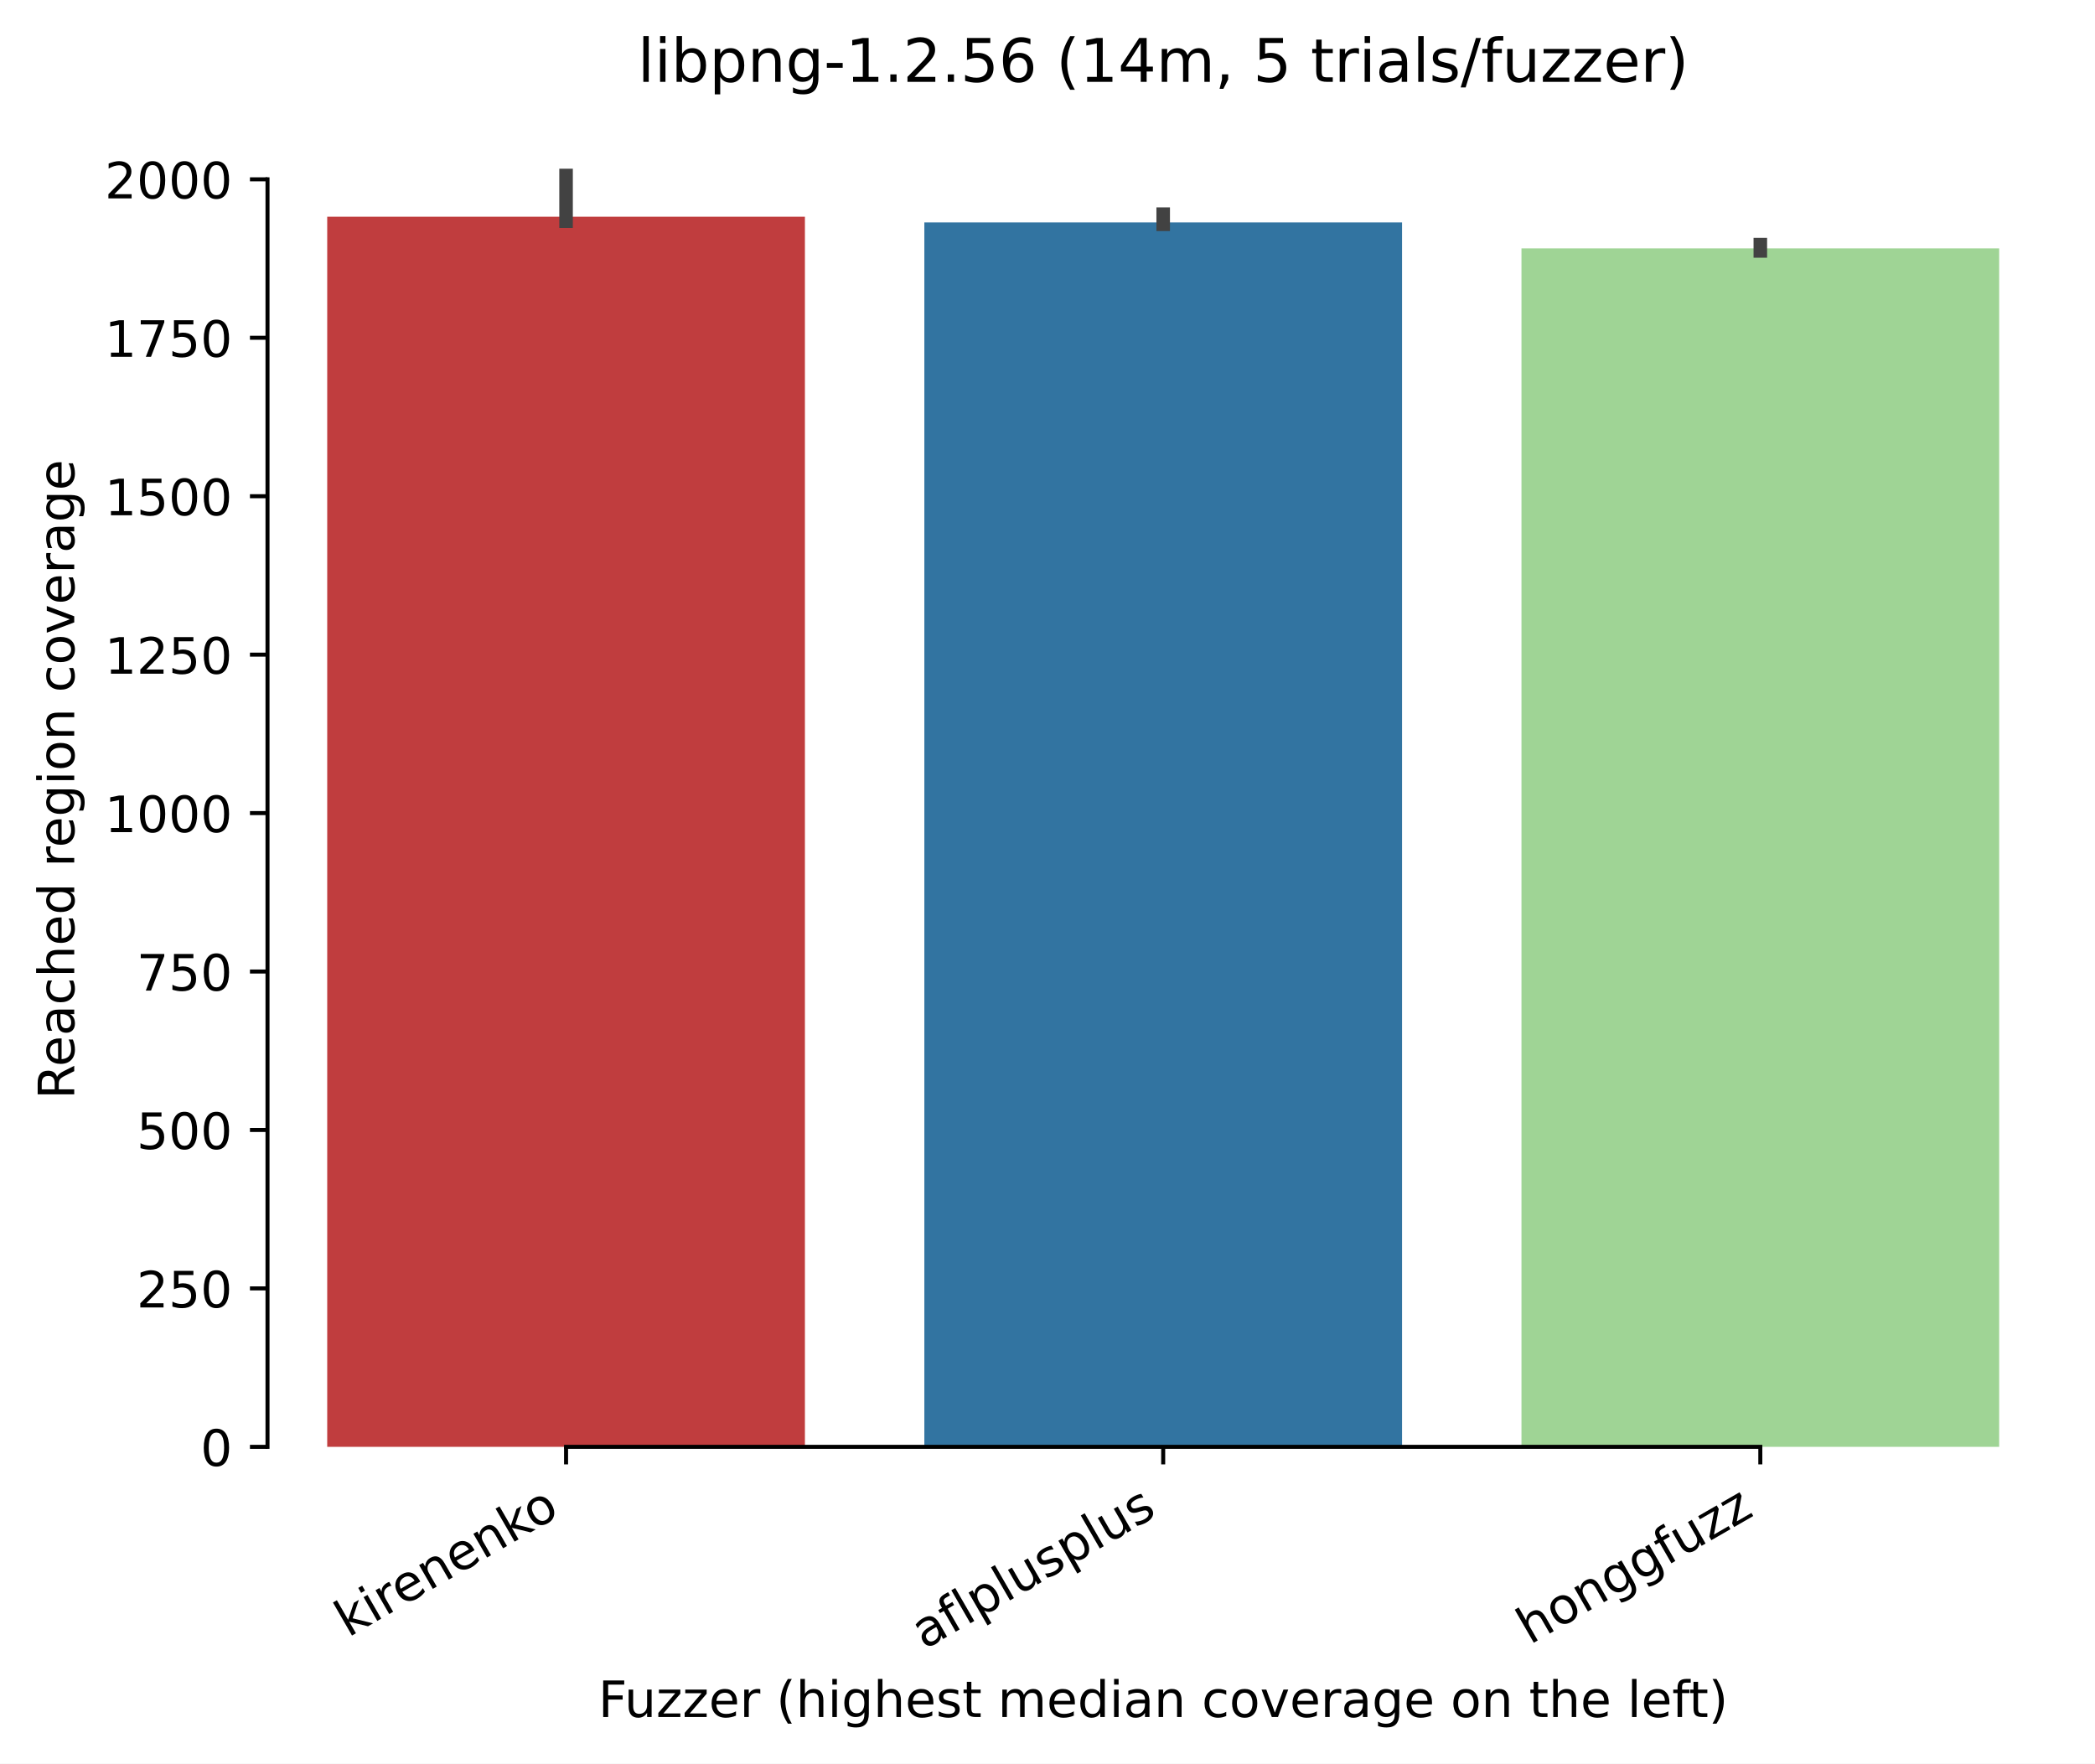
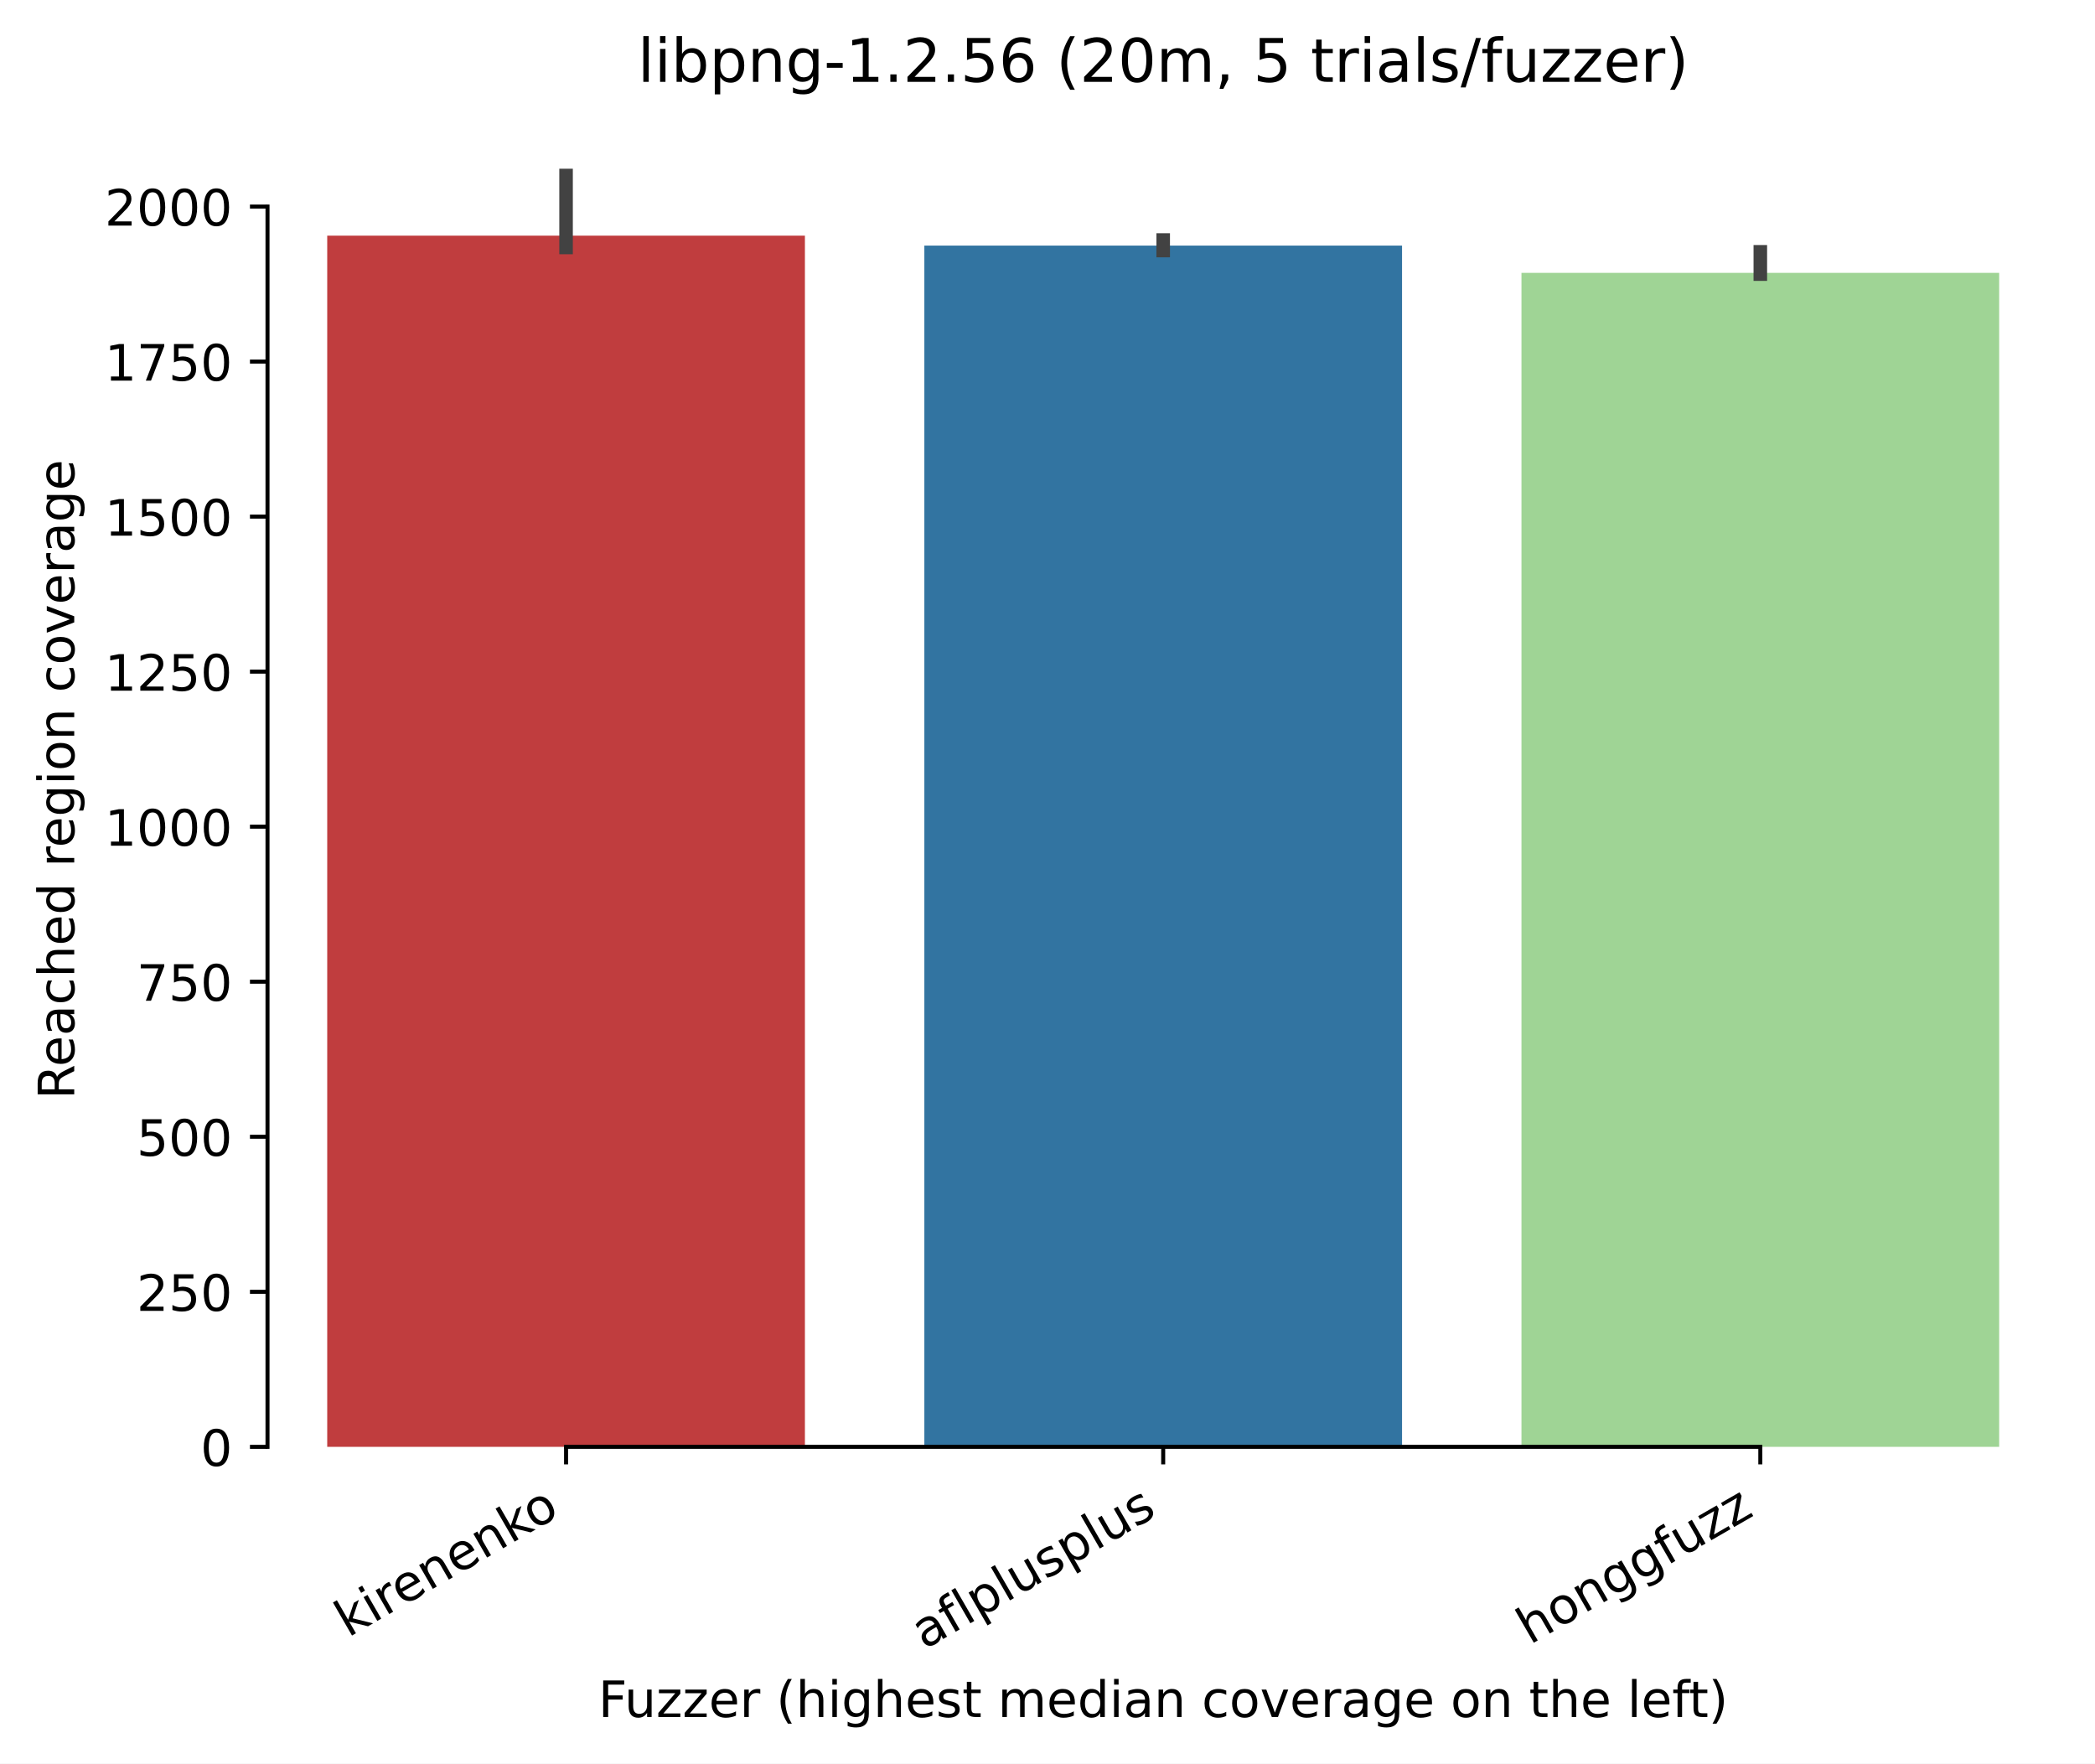
<svg xmlns="http://www.w3.org/2000/svg" xmlns:xlink="http://www.w3.org/1999/xlink" height="351.576pt" version="1.1" viewBox="0 0 417.648 351.576" width="417.648pt">
  <defs>
    <style type="text/css">*{stroke-linecap:butt;stroke-linejoin:round;}</style>
  </defs>
  <g id="figure_1">
    <g id="patch_1">
      <path d="M 0 351.576  L 417.648 351.576  L 417.648 0  L 0 0  z " style="fill:#ffffff;" />
    </g>
    <g id="axes_1">
      <g id="patch_2">
        <path d="M 53.328 288.43  L 410.448 288.43  L 410.448 22.318  L 53.328 22.318  z " style="fill:#ffffff;" />
      </g>
      <g id="patch_3">
-         <path clip-path="url(#pdfe04c26cc)" d="M 65.232 288.43  L 160.464 288.43  L 160.464 43.202  L 65.232 43.202  z " style="fill:#c03d3e;" />
+         <path clip-path="url(#p2ea0c29f4d)" d="M 65.232 288.43  L 160.464 288.43  L 160.464 46.982  L 65.232 46.982  z " style="fill:#c03d3e;" />
      </g>
      <g id="patch_4">
-         <path clip-path="url(#pdfe04c26cc)" d="M 184.272 288.43  L 279.504 288.43  L 279.504 44.339  L 184.272 44.339  z " style="fill:#3274a1;" />
+         <path clip-path="url(#p2ea0c29f4d)" d="M 184.272 288.43  L 279.504 288.43  L 279.504 48.96  L 184.272 48.96  z " style="fill:#3274a1;" />
      </g>
      <g id="patch_5">
-         <path clip-path="url(#pdfe04c26cc)" d="M 303.312 288.43  L 398.544 288.43  L 398.544 49.519  L 303.312 49.519  z " style="fill:#9fd495;" />
+         <path clip-path="url(#p2ea0c29f4d)" d="M 303.312 288.43  L 398.544 288.43  L 398.544 54.4  L 303.312 54.4  z " style="fill:#9fd495;" />
      </g>
      <g id="matplotlib.axis_1">
        <g id="xtick_1">
          <g id="line2d_1">
            <defs>
-               <path d="M 0 0  L 0 3.5  " id="mb36aa0e501" style="stroke:#000000;stroke-width:0.8;" />
+               <path d="M 0 0  L 0 3.5  " id="mdd1dbab15d" style="stroke:#000000;stroke-width:0.8;" />
            </defs>
            <g>
-               <use style="stroke:#000000;stroke-width:0.8;" x="112.848" xlink:href="#mb36aa0e501" y="288.43" />
+               <use style="stroke:#000000;stroke-width:0.8;" x="112.848" xlink:href="#mdd1dbab15d" y="288.43" />
            </g>
          </g>
          <g id="text_1">
            <g transform="translate(69.38792 326.502)rotate(-30)scale(0.1 -0.1)">
              <defs>
                <path d="M 9.078 75.984  L 18.109 75.984  L 18.109 31.109  L 44.922 54.688  L 56.391 54.688  L 27.391 29.109  L 57.625 0  L 45.906 0  L 18.109 26.703  L 18.109 0  L 9.078 0  z " id="DejaVuSans-107" />
                <path d="M 9.422 54.688  L 18.406 54.688  L 18.406 0  L 9.422 0  z M 9.422 75.984  L 18.406 75.984  L 18.406 64.594  L 9.422 64.594  z " id="DejaVuSans-105" />
                <path d="M 41.109 46.297  Q 39.594 47.172 37.812 47.578  Q 36.031 48 33.891 48  Q 26.266 48 22.188 43.047  Q 18.109 38.094 18.109 28.812  L 18.109 0  L 9.078 0  L 9.078 54.688  L 18.109 54.688  L 18.109 46.188  Q 20.953 51.172 25.484 53.578  Q 30.031 56 36.531 56  Q 37.453 56 38.578 55.875  Q 39.703 55.766 41.062 55.516  z " id="DejaVuSans-114" />
                <path d="M 56.203 29.594  L 56.203 25.203  L 14.891 25.203  Q 15.484 15.922 20.484 11.062  Q 25.484 6.203 34.422 6.203  Q 39.594 6.203 44.453 7.469  Q 49.312 8.734 54.109 11.281  L 54.109 2.781  Q 49.266 0.734 44.188 -0.344  Q 39.109 -1.422 33.891 -1.422  Q 20.797 -1.422 13.156 6.188  Q 5.516 13.812 5.516 26.812  Q 5.516 40.234 12.766 48.109  Q 20.016 56 32.328 56  Q 43.359 56 49.781 48.891  Q 56.203 41.797 56.203 29.594  z M 47.219 32.234  Q 47.125 39.594 43.094 43.984  Q 39.062 48.391 32.422 48.391  Q 24.906 48.391 20.391 44.141  Q 15.875 39.891 15.188 32.172  z " id="DejaVuSans-101" />
                <path d="M 54.891 33.016  L 54.891 0  L 45.906 0  L 45.906 32.719  Q 45.906 40.484 42.875 44.328  Q 39.844 48.188 33.797 48.188  Q 26.516 48.188 22.312 43.547  Q 18.109 38.922 18.109 30.906  L 18.109 0  L 9.078 0  L 9.078 54.688  L 18.109 54.688  L 18.109 46.188  Q 21.344 51.125 25.703 53.562  Q 30.078 56 35.797 56  Q 45.219 56 50.047 50.172  Q 54.891 44.344 54.891 33.016  z " id="DejaVuSans-110" />
                <path d="M 30.609 48.391  Q 23.391 48.391 19.188 42.75  Q 14.984 37.109 14.984 27.297  Q 14.984 17.484 19.156 11.844  Q 23.344 6.203 30.609 6.203  Q 37.797 6.203 41.984 11.859  Q 46.188 17.531 46.188 27.297  Q 46.188 37.016 41.984 42.703  Q 37.797 48.391 30.609 48.391  z M 30.609 56  Q 42.328 56 49.016 48.375  Q 55.719 40.766 55.719 27.297  Q 55.719 13.875 49.016 6.219  Q 42.328 -1.422 30.609 -1.422  Q 18.844 -1.422 12.172 6.219  Q 5.516 13.875 5.516 27.297  Q 5.516 40.766 12.172 48.375  Q 18.844 56 30.609 56  z " id="DejaVuSans-111" />
              </defs>
              <use xlink:href="#DejaVuSans-107" />
              <use x="57.91" xlink:href="#DejaVuSans-105" />
              <use x="85.693" xlink:href="#DejaVuSans-114" />
              <use x="124.557" xlink:href="#DejaVuSans-101" />
              <use x="186.08" xlink:href="#DejaVuSans-110" />
              <use x="249.459" xlink:href="#DejaVuSans-101" />
              <use x="310.982" xlink:href="#DejaVuSans-110" />
              <use x="374.361" xlink:href="#DejaVuSans-107" />
              <use x="428.646" xlink:href="#DejaVuSans-111" />
            </g>
          </g>
        </g>
        <g id="xtick_2">
          <g id="line2d_2">
            <g>
-               <use style="stroke:#000000;stroke-width:0.8;" x="231.888" xlink:href="#mb36aa0e501" y="288.43" />
+               <use style="stroke:#000000;stroke-width:0.8;" x="231.888" xlink:href="#mdd1dbab15d" y="288.43" />
            </g>
          </g>
          <g id="text_2">
            <g transform="translate(184.2791 328.8973)rotate(-30)scale(0.1 -0.1)">
              <defs>
                <path d="M 34.281 27.484  Q 23.391 27.484 19.188 25  Q 14.984 22.516 14.984 16.5  Q 14.984 11.719 18.141 8.906  Q 21.297 6.109 26.703 6.109  Q 34.188 6.109 38.703 11.406  Q 43.219 16.703 43.219 25.484  L 43.219 27.484  z M 52.203 31.203  L 52.203 0  L 43.219 0  L 43.219 8.297  Q 40.141 3.328 35.547 0.953  Q 30.953 -1.422 24.312 -1.422  Q 15.922 -1.422 10.953 3.297  Q 6 8.016 6 15.922  Q 6 25.141 12.172 29.828  Q 18.359 34.516 30.609 34.516  L 43.219 34.516  L 43.219 35.406  Q 43.219 41.609 39.141 45  Q 35.062 48.391 27.688 48.391  Q 23 48.391 18.547 47.266  Q 14.109 46.141 10.016 43.891  L 10.016 52.203  Q 14.938 54.109 19.578 55.047  Q 24.219 56 28.609 56  Q 40.484 56 46.344 49.844  Q 52.203 43.703 52.203 31.203  z " id="DejaVuSans-97" />
                <path d="M 37.109 75.984  L 37.109 68.5  L 28.516 68.5  Q 23.688 68.5 21.797 66.547  Q 19.922 64.594 19.922 59.516  L 19.922 54.688  L 34.719 54.688  L 34.719 47.703  L 19.922 47.703  L 19.922 0  L 10.891 0  L 10.891 47.703  L 2.297 47.703  L 2.297 54.688  L 10.891 54.688  L 10.891 58.5  Q 10.891 67.625 15.141 71.797  Q 19.391 75.984 28.609 75.984  z " id="DejaVuSans-102" />
                <path d="M 9.422 75.984  L 18.406 75.984  L 18.406 0  L 9.422 0  z " id="DejaVuSans-108" />
                <path d="M 18.109 8.203  L 18.109 -20.797  L 9.078 -20.797  L 9.078 54.688  L 18.109 54.688  L 18.109 46.391  Q 20.953 51.266 25.266 53.625  Q 29.594 56 35.594 56  Q 45.562 56 51.781 48.094  Q 58.016 40.188 58.016 27.297  Q 58.016 14.406 51.781 6.484  Q 45.562 -1.422 35.594 -1.422  Q 29.594 -1.422 25.266 0.953  Q 20.953 3.328 18.109 8.203  z M 48.688 27.297  Q 48.688 37.203 44.609 42.844  Q 40.531 48.484 33.406 48.484  Q 26.266 48.484 22.188 42.844  Q 18.109 37.203 18.109 27.297  Q 18.109 17.391 22.188 11.75  Q 26.266 6.109 33.406 6.109  Q 40.531 6.109 44.609 11.75  Q 48.688 17.391 48.688 27.297  z " id="DejaVuSans-112" />
                <path d="M 8.5 21.578  L 8.5 54.688  L 17.484 54.688  L 17.484 21.922  Q 17.484 14.156 20.5 10.266  Q 23.531 6.391 29.594 6.391  Q 36.859 6.391 41.078 11.031  Q 45.312 15.672 45.312 23.688  L 45.312 54.688  L 54.297 54.688  L 54.297 0  L 45.312 0  L 45.312 8.406  Q 42.047 3.422 37.719 1  Q 33.406 -1.422 27.688 -1.422  Q 18.266 -1.422 13.375 4.438  Q 8.5 10.297 8.5 21.578  z M 31.109 56  z " id="DejaVuSans-117" />
                <path d="M 44.281 53.078  L 44.281 44.578  Q 40.484 46.531 36.375 47.5  Q 32.281 48.484 27.875 48.484  Q 21.188 48.484 17.844 46.438  Q 14.5 44.391 14.5 40.281  Q 14.5 37.156 16.891 35.375  Q 19.281 33.594 26.516 31.984  L 29.594 31.297  Q 39.156 29.25 43.188 25.516  Q 47.219 21.781 47.219 15.094  Q 47.219 7.469 41.188 3.016  Q 35.156 -1.422 24.609 -1.422  Q 20.219 -1.422 15.453 -0.562  Q 10.688 0.297 5.422 2  L 5.422 11.281  Q 10.406 8.688 15.234 7.391  Q 20.062 6.109 24.812 6.109  Q 31.156 6.109 34.562 8.281  Q 37.984 10.453 37.984 14.406  Q 37.984 18.062 35.516 20.016  Q 33.062 21.969 24.703 23.781  L 21.578 24.516  Q 13.234 26.266 9.516 29.906  Q 5.812 33.547 5.812 39.891  Q 5.812 47.609 11.281 51.797  Q 16.75 56 26.812 56  Q 31.781 56 36.172 55.266  Q 40.578 54.547 44.281 53.078  z " id="DejaVuSans-115" />
              </defs>
              <use xlink:href="#DejaVuSans-97" />
              <use x="61.279" xlink:href="#DejaVuSans-102" />
              <use x="96.484" xlink:href="#DejaVuSans-108" />
              <use x="124.268" xlink:href="#DejaVuSans-112" />
              <use x="187.744" xlink:href="#DejaVuSans-108" />
              <use x="215.527" xlink:href="#DejaVuSans-117" />
              <use x="278.906" xlink:href="#DejaVuSans-115" />
              <use x="331.006" xlink:href="#DejaVuSans-112" />
              <use x="394.482" xlink:href="#DejaVuSans-108" />
              <use x="422.266" xlink:href="#DejaVuSans-117" />
              <use x="485.645" xlink:href="#DejaVuSans-115" />
            </g>
          </g>
        </g>
        <g id="xtick_3">
          <g id="line2d_3">
            <g>
-               <use style="stroke:#000000;stroke-width:0.8;" x="350.928" xlink:href="#mb36aa0e501" y="288.43" />
+               <use style="stroke:#000000;stroke-width:0.8;" x="350.928" xlink:href="#mdd1dbab15d" y="288.43" />
            </g>
          </g>
          <g id="text_3">
            <g transform="translate(304.9889 327.9332)rotate(-30)scale(0.1 -0.1)">
              <defs>
                <path d="M 54.891 33.016  L 54.891 0  L 45.906 0  L 45.906 32.719  Q 45.906 40.484 42.875 44.328  Q 39.844 48.188 33.797 48.188  Q 26.516 48.188 22.312 43.547  Q 18.109 38.922 18.109 30.906  L 18.109 0  L 9.078 0  L 9.078 75.984  L 18.109 75.984  L 18.109 46.188  Q 21.344 51.125 25.703 53.562  Q 30.078 56 35.797 56  Q 45.219 56 50.047 50.172  Q 54.891 44.344 54.891 33.016  z " id="DejaVuSans-104" />
                <path d="M 45.406 27.984  Q 45.406 37.75 41.375 43.109  Q 37.359 48.484 30.078 48.484  Q 22.859 48.484 18.828 43.109  Q 14.797 37.75 14.797 27.984  Q 14.797 18.266 18.828 12.891  Q 22.859 7.516 30.078 7.516  Q 37.359 7.516 41.375 12.891  Q 45.406 18.266 45.406 27.984  z M 54.391 6.781  Q 54.391 -7.172 48.188 -13.984  Q 42 -20.797 29.203 -20.797  Q 24.469 -20.797 20.266 -20.094  Q 16.062 -19.391 12.109 -17.922  L 12.109 -9.188  Q 16.062 -11.328 19.922 -12.344  Q 23.781 -13.375 27.781 -13.375  Q 36.625 -13.375 41.016 -8.766  Q 45.406 -4.156 45.406 5.172  L 45.406 9.625  Q 42.625 4.781 38.281 2.391  Q 33.938 0 27.875 0  Q 17.828 0 11.672 7.656  Q 5.516 15.328 5.516 27.984  Q 5.516 40.672 11.672 48.328  Q 17.828 56 27.875 56  Q 33.938 56 38.281 53.609  Q 42.625 51.219 45.406 46.391  L 45.406 54.688  L 54.391 54.688  z " id="DejaVuSans-103" />
                <path d="M 5.516 54.688  L 48.188 54.688  L 48.188 46.484  L 14.406 7.172  L 48.188 7.172  L 48.188 0  L 4.297 0  L 4.297 8.203  L 38.094 47.516  L 5.516 47.516  z " id="DejaVuSans-122" />
              </defs>
              <use xlink:href="#DejaVuSans-104" />
              <use x="63.379" xlink:href="#DejaVuSans-111" />
              <use x="124.561" xlink:href="#DejaVuSans-110" />
              <use x="187.939" xlink:href="#DejaVuSans-103" />
              <use x="251.416" xlink:href="#DejaVuSans-103" />
              <use x="314.893" xlink:href="#DejaVuSans-102" />
              <use x="350.098" xlink:href="#DejaVuSans-117" />
              <use x="413.477" xlink:href="#DejaVuSans-122" />
              <use x="465.967" xlink:href="#DejaVuSans-122" />
            </g>
          </g>
        </g>
        <g id="text_4">
          <g transform="translate(119.2702 342.2968)scale(0.1 -0.1)">
            <defs>
              <path d="M 9.812 72.906  L 51.703 72.906  L 51.703 64.594  L 19.672 64.594  L 19.672 43.109  L 48.578 43.109  L 48.578 34.812  L 19.672 34.812  L 19.672 0  L 9.812 0  z " id="DejaVuSans-70" />
              <path id="DejaVuSans-32" />
              <path d="M 31 75.875  Q 24.469 64.656 21.281 53.656  Q 18.109 42.672 18.109 31.391  Q 18.109 20.125 21.312 9.062  Q 24.516 -2 31 -13.188  L 23.188 -13.188  Q 15.875 -1.703 12.234 9.375  Q 8.594 20.453 8.594 31.391  Q 8.594 42.281 12.203 53.312  Q 15.828 64.359 23.188 75.875  z " id="DejaVuSans-40" />
              <path d="M 18.312 70.219  L 18.312 54.688  L 36.812 54.688  L 36.812 47.703  L 18.312 47.703  L 18.312 18.016  Q 18.312 11.328 20.141 9.422  Q 21.969 7.516 27.594 7.516  L 36.812 7.516  L 36.812 0  L 27.594 0  Q 17.188 0 13.234 3.875  Q 9.281 7.766 9.281 18.016  L 9.281 47.703  L 2.688 47.703  L 2.688 54.688  L 9.281 54.688  L 9.281 70.219  z " id="DejaVuSans-116" />
              <path d="M 52 44.188  Q 55.375 50.25 60.062 53.125  Q 64.75 56 71.094 56  Q 79.641 56 84.281 50.016  Q 88.922 44.047 88.922 33.016  L 88.922 0  L 79.891 0  L 79.891 32.719  Q 79.891 40.578 77.094 44.375  Q 74.312 48.188 68.609 48.188  Q 61.625 48.188 57.562 43.547  Q 53.516 38.922 53.516 30.906  L 53.516 0  L 44.484 0  L 44.484 32.719  Q 44.484 40.625 41.703 44.406  Q 38.922 48.188 33.109 48.188  Q 26.219 48.188 22.156 43.531  Q 18.109 38.875 18.109 30.906  L 18.109 0  L 9.078 0  L 9.078 54.688  L 18.109 54.688  L 18.109 46.188  Q 21.188 51.219 25.484 53.609  Q 29.781 56 35.688 56  Q 41.656 56 45.828 52.969  Q 50 49.953 52 44.188  z " id="DejaVuSans-109" />
              <path d="M 45.406 46.391  L 45.406 75.984  L 54.391 75.984  L 54.391 0  L 45.406 0  L 45.406 8.203  Q 42.578 3.328 38.25 0.953  Q 33.938 -1.422 27.875 -1.422  Q 17.969 -1.422 11.734 6.484  Q 5.516 14.406 5.516 27.297  Q 5.516 40.188 11.734 48.094  Q 17.969 56 27.875 56  Q 33.938 56 38.25 53.625  Q 42.578 51.266 45.406 46.391  z M 14.797 27.297  Q 14.797 17.391 18.875 11.75  Q 22.953 6.109 30.078 6.109  Q 37.203 6.109 41.297 11.75  Q 45.406 17.391 45.406 27.297  Q 45.406 37.203 41.297 42.844  Q 37.203 48.484 30.078 48.484  Q 22.953 48.484 18.875 42.844  Q 14.797 37.203 14.797 27.297  z " id="DejaVuSans-100" />
              <path d="M 48.781 52.594  L 48.781 44.188  Q 44.969 46.297 41.141 47.344  Q 37.312 48.391 33.406 48.391  Q 24.656 48.391 19.812 42.844  Q 14.984 37.312 14.984 27.297  Q 14.984 17.281 19.812 11.734  Q 24.656 6.203 33.406 6.203  Q 37.312 6.203 41.141 7.25  Q 44.969 8.297 48.781 10.406  L 48.781 2.094  Q 45.016 0.344 40.984 -0.531  Q 36.969 -1.422 32.422 -1.422  Q 20.062 -1.422 12.781 6.344  Q 5.516 14.109 5.516 27.297  Q 5.516 40.672 12.859 48.328  Q 20.219 56 33.016 56  Q 37.156 56 41.109 55.141  Q 45.062 54.297 48.781 52.594  z " id="DejaVuSans-99" />
              <path d="M 2.984 54.688  L 12.5 54.688  L 29.594 8.797  L 46.688 54.688  L 56.203 54.688  L 35.688 0  L 23.484 0  z " id="DejaVuSans-118" />
              <path d="M 8.016 75.875  L 15.828 75.875  Q 23.141 64.359 26.781 53.312  Q 30.422 42.281 30.422 31.391  Q 30.422 20.453 26.781 9.375  Q 23.141 -1.703 15.828 -13.188  L 8.016 -13.188  Q 14.5 -2 17.703 9.062  Q 20.906 20.125 20.906 31.391  Q 20.906 42.672 17.703 53.656  Q 14.5 64.656 8.016 75.875  z " id="DejaVuSans-41" />
            </defs>
            <use xlink:href="#DejaVuSans-70" />
            <use x="52.02" xlink:href="#DejaVuSans-117" />
            <use x="115.398" xlink:href="#DejaVuSans-122" />
            <use x="167.889" xlink:href="#DejaVuSans-122" />
            <use x="220.379" xlink:href="#DejaVuSans-101" />
            <use x="281.902" xlink:href="#DejaVuSans-114" />
            <use x="323.016" xlink:href="#DejaVuSans-32" />
            <use x="354.803" xlink:href="#DejaVuSans-40" />
            <use x="393.816" xlink:href="#DejaVuSans-104" />
            <use x="457.195" xlink:href="#DejaVuSans-105" />
            <use x="484.979" xlink:href="#DejaVuSans-103" />
            <use x="548.455" xlink:href="#DejaVuSans-104" />
            <use x="611.834" xlink:href="#DejaVuSans-101" />
            <use x="673.357" xlink:href="#DejaVuSans-115" />
            <use x="725.457" xlink:href="#DejaVuSans-116" />
            <use x="764.666" xlink:href="#DejaVuSans-32" />
            <use x="796.453" xlink:href="#DejaVuSans-109" />
            <use x="893.865" xlink:href="#DejaVuSans-101" />
            <use x="955.389" xlink:href="#DejaVuSans-100" />
            <use x="1018.865" xlink:href="#DejaVuSans-105" />
            <use x="1046.648" xlink:href="#DejaVuSans-97" />
            <use x="1107.928" xlink:href="#DejaVuSans-110" />
            <use x="1171.307" xlink:href="#DejaVuSans-32" />
            <use x="1203.094" xlink:href="#DejaVuSans-99" />
            <use x="1258.074" xlink:href="#DejaVuSans-111" />
            <use x="1319.256" xlink:href="#DejaVuSans-118" />
            <use x="1378.436" xlink:href="#DejaVuSans-101" />
            <use x="1439.959" xlink:href="#DejaVuSans-114" />
            <use x="1481.072" xlink:href="#DejaVuSans-97" />
            <use x="1542.352" xlink:href="#DejaVuSans-103" />
            <use x="1605.828" xlink:href="#DejaVuSans-101" />
            <use x="1667.352" xlink:href="#DejaVuSans-32" />
            <use x="1699.139" xlink:href="#DejaVuSans-111" />
            <use x="1760.32" xlink:href="#DejaVuSans-110" />
            <use x="1823.699" xlink:href="#DejaVuSans-32" />
            <use x="1855.486" xlink:href="#DejaVuSans-116" />
            <use x="1894.695" xlink:href="#DejaVuSans-104" />
            <use x="1958.074" xlink:href="#DejaVuSans-101" />
            <use x="2019.598" xlink:href="#DejaVuSans-32" />
            <use x="2051.385" xlink:href="#DejaVuSans-108" />
            <use x="2079.168" xlink:href="#DejaVuSans-101" />
            <use x="2140.691" xlink:href="#DejaVuSans-102" />
            <use x="2174.146" xlink:href="#DejaVuSans-116" />
            <use x="2213.355" xlink:href="#DejaVuSans-41" />
          </g>
        </g>
      </g>
      <g id="matplotlib.axis_2">
        <g id="ytick_1">
          <g id="line2d_4">
            <defs>
-               <path d="M 0 0  L -3.5 0  " id="m1f04f6a018" style="stroke:#000000;stroke-width:0.8;" />
+               <path d="M 0 0  L -3.5 0  " id="m7917e49458" style="stroke:#000000;stroke-width:0.8;" />
            </defs>
            <g>
-               <use style="stroke:#000000;stroke-width:0.8;" x="53.328" xlink:href="#m1f04f6a018" y="288.43" />
+               <use style="stroke:#000000;stroke-width:0.8;" x="53.328" xlink:href="#m7917e49458" y="288.43" />
            </g>
          </g>
          <g id="text_5">
            <g transform="translate(39.96563 292.2293)scale(0.1 -0.1)">
              <defs>
                <path d="M 31.781 66.406  Q 24.172 66.406 20.328 58.906  Q 16.5 51.422 16.5 36.375  Q 16.5 21.391 20.328 13.891  Q 24.172 6.391 31.781 6.391  Q 39.453 6.391 43.281 13.891  Q 47.125 21.391 47.125 36.375  Q 47.125 51.422 43.281 58.906  Q 39.453 66.406 31.781 66.406  z M 31.781 74.219  Q 44.047 74.219 50.516 64.516  Q 56.984 54.828 56.984 36.375  Q 56.984 17.969 50.516 8.266  Q 44.047 -1.422 31.781 -1.422  Q 19.531 -1.422 13.062 8.266  Q 6.594 17.969 6.594 36.375  Q 6.594 54.828 13.062 64.516  Q 19.531 74.219 31.781 74.219  z " id="DejaVuSans-48" />
              </defs>
              <use xlink:href="#DejaVuSans-48" />
            </g>
          </g>
        </g>
        <g id="ytick_2">
          <g id="line2d_5">
            <g>
-               <use style="stroke:#000000;stroke-width:0.8;" x="53.328" xlink:href="#m1f04f6a018" y="256.845" />
+               <use style="stroke:#000000;stroke-width:0.8;" x="53.328" xlink:href="#m7917e49458" y="257.523" />
            </g>
          </g>
          <g id="text_6">
-             <g transform="translate(27.24063 260.6441)scale(0.1 -0.1)">
+             <g transform="translate(27.24063 261.322)scale(0.1 -0.1)">
              <defs>
                <path d="M 19.188 8.297  L 53.609 8.297  L 53.609 0  L 7.328 0  L 7.328 8.297  Q 12.938 14.109 22.625 23.891  Q 32.328 33.688 34.812 36.531  Q 39.547 41.844 41.422 45.531  Q 43.312 49.219 43.312 52.781  Q 43.312 58.594 39.234 62.25  Q 35.156 65.922 28.609 65.922  Q 23.969 65.922 18.812 64.312  Q 13.672 62.703 7.812 59.422  L 7.812 69.391  Q 13.766 71.781 18.938 73  Q 24.125 74.219 28.422 74.219  Q 39.75 74.219 46.484 68.547  Q 53.219 62.891 53.219 53.422  Q 53.219 48.922 51.531 44.891  Q 49.859 40.875 45.406 35.406  Q 44.188 33.984 37.641 27.219  Q 31.109 20.453 19.188 8.297  z " id="DejaVuSans-50" />
                <path d="M 10.797 72.906  L 49.516 72.906  L 49.516 64.594  L 19.828 64.594  L 19.828 46.734  Q 21.969 47.469 24.109 47.828  Q 26.266 48.188 28.422 48.188  Q 40.625 48.188 47.75 41.5  Q 54.891 34.812 54.891 23.391  Q 54.891 11.625 47.562 5.094  Q 40.234 -1.422 26.906 -1.422  Q 22.312 -1.422 17.547 -0.641  Q 12.797 0.141 7.719 1.703  L 7.719 11.625  Q 12.109 9.234 16.797 8.062  Q 21.484 6.891 26.703 6.891  Q 35.156 6.891 40.078 11.328  Q 45.016 15.766 45.016 23.391  Q 45.016 31 40.078 35.438  Q 35.156 39.891 26.703 39.891  Q 22.75 39.891 18.812 39.016  Q 14.891 38.141 10.797 36.281  z " id="DejaVuSans-53" />
              </defs>
              <use xlink:href="#DejaVuSans-50" />
              <use x="63.623" xlink:href="#DejaVuSans-53" />
              <use x="127.246" xlink:href="#DejaVuSans-48" />
            </g>
          </g>
        </g>
        <g id="ytick_3">
          <g id="line2d_6">
            <g>
-               <use style="stroke:#000000;stroke-width:0.8;" x="53.328" xlink:href="#m1f04f6a018" y="225.26" />
+               <use style="stroke:#000000;stroke-width:0.8;" x="53.328" xlink:href="#m7917e49458" y="226.615" />
            </g>
          </g>
          <g id="text_7">
-             <g transform="translate(27.24063 229.0589)scale(0.1 -0.1)">
+             <g transform="translate(27.24063 230.4147)scale(0.1 -0.1)">
              <use xlink:href="#DejaVuSans-53" />
              <use x="63.623" xlink:href="#DejaVuSans-48" />
              <use x="127.246" xlink:href="#DejaVuSans-48" />
            </g>
          </g>
        </g>
        <g id="ytick_4">
          <g id="line2d_7">
            <g>
-               <use style="stroke:#000000;stroke-width:0.8;" x="53.328" xlink:href="#m1f04f6a018" y="193.674" />
+               <use style="stroke:#000000;stroke-width:0.8;" x="53.328" xlink:href="#m7917e49458" y="195.708" />
            </g>
          </g>
          <g id="text_8">
-             <g transform="translate(27.24063 197.4736)scale(0.1 -0.1)">
+             <g transform="translate(27.24063 199.5074)scale(0.1 -0.1)">
              <defs>
                <path d="M 8.203 72.906  L 55.078 72.906  L 55.078 68.703  L 28.609 0  L 18.312 0  L 43.219 64.594  L 8.203 64.594  z " id="DejaVuSans-55" />
              </defs>
              <use xlink:href="#DejaVuSans-55" />
              <use x="63.623" xlink:href="#DejaVuSans-53" />
              <use x="127.246" xlink:href="#DejaVuSans-48" />
            </g>
          </g>
        </g>
        <g id="ytick_5">
          <g id="line2d_8">
            <g>
-               <use style="stroke:#000000;stroke-width:0.8;" x="53.328" xlink:href="#m1f04f6a018" y="162.089" />
+               <use style="stroke:#000000;stroke-width:0.8;" x="53.328" xlink:href="#m7917e49458" y="164.801" />
            </g>
          </g>
          <g id="text_9">
-             <g transform="translate(20.87813 165.8884)scale(0.1 -0.1)">
+             <g transform="translate(20.87813 168.6001)scale(0.1 -0.1)">
              <defs>
                <path d="M 12.406 8.297  L 28.516 8.297  L 28.516 63.922  L 10.984 60.406  L 10.984 69.391  L 28.422 72.906  L 38.281 72.906  L 38.281 8.297  L 54.391 8.297  L 54.391 0  L 12.406 0  z " id="DejaVuSans-49" />
              </defs>
              <use xlink:href="#DejaVuSans-49" />
              <use x="63.623" xlink:href="#DejaVuSans-48" />
              <use x="127.246" xlink:href="#DejaVuSans-48" />
              <use x="190.869" xlink:href="#DejaVuSans-48" />
            </g>
          </g>
        </g>
        <g id="ytick_6">
          <g id="line2d_9">
            <g>
-               <use style="stroke:#000000;stroke-width:0.8;" x="53.328" xlink:href="#m1f04f6a018" y="130.504" />
+               <use style="stroke:#000000;stroke-width:0.8;" x="53.328" xlink:href="#m7917e49458" y="133.894" />
            </g>
          </g>
          <g id="text_10">
-             <g transform="translate(20.87813 134.3031)scale(0.1 -0.1)">
+             <g transform="translate(20.87813 137.6928)scale(0.1 -0.1)">
              <use xlink:href="#DejaVuSans-49" />
              <use x="63.623" xlink:href="#DejaVuSans-50" />
              <use x="127.246" xlink:href="#DejaVuSans-53" />
              <use x="190.869" xlink:href="#DejaVuSans-48" />
            </g>
          </g>
        </g>
        <g id="ytick_7">
          <g id="line2d_10">
            <g>
-               <use style="stroke:#000000;stroke-width:0.8;" x="53.328" xlink:href="#m1f04f6a018" y="98.919" />
+               <use style="stroke:#000000;stroke-width:0.8;" x="53.328" xlink:href="#m7917e49458" y="102.986" />
            </g>
          </g>
          <g id="text_11">
-             <g transform="translate(20.87813 102.7179)scale(0.1 -0.1)">
+             <g transform="translate(20.87813 106.7854)scale(0.1 -0.1)">
              <use xlink:href="#DejaVuSans-49" />
              <use x="63.623" xlink:href="#DejaVuSans-53" />
              <use x="127.246" xlink:href="#DejaVuSans-48" />
              <use x="190.869" xlink:href="#DejaVuSans-48" />
            </g>
          </g>
        </g>
        <g id="ytick_8">
          <g id="line2d_11">
            <g>
-               <use style="stroke:#000000;stroke-width:0.8;" x="53.328" xlink:href="#m1f04f6a018" y="67.333" />
+               <use style="stroke:#000000;stroke-width:0.8;" x="53.328" xlink:href="#m7917e49458" y="72.079" />
            </g>
          </g>
          <g id="text_12">
-             <g transform="translate(20.87813 71.13263)scale(0.1 -0.1)">
+             <g transform="translate(20.87813 75.87812)scale(0.1 -0.1)">
              <use xlink:href="#DejaVuSans-49" />
              <use x="63.623" xlink:href="#DejaVuSans-55" />
              <use x="127.246" xlink:href="#DejaVuSans-53" />
              <use x="190.869" xlink:href="#DejaVuSans-48" />
            </g>
          </g>
        </g>
        <g id="ytick_9">
          <g id="line2d_12">
            <g>
-               <use style="stroke:#000000;stroke-width:0.8;" x="53.328" xlink:href="#m1f04f6a018" y="35.748" />
+               <use style="stroke:#000000;stroke-width:0.8;" x="53.328" xlink:href="#m7917e49458" y="41.172" />
            </g>
          </g>
          <g id="text_13">
-             <g transform="translate(20.87813 39.54739)scale(0.1 -0.1)">
+             <g transform="translate(20.87813 44.97081)scale(0.1 -0.1)">
              <use xlink:href="#DejaVuSans-50" />
              <use x="63.623" xlink:href="#DejaVuSans-48" />
              <use x="127.246" xlink:href="#DejaVuSans-48" />
              <use x="190.869" xlink:href="#DejaVuSans-48" />
            </g>
          </g>
        </g>
        <g id="text_14">
          <g transform="translate(14.79844 219.1366)rotate(-90)scale(0.1 -0.1)">
            <defs>
              <path d="M 44.391 34.188  Q 47.562 33.109 50.562 29.594  Q 53.562 26.078 56.594 19.922  L 66.609 0  L 56 0  L 46.688 18.703  Q 43.062 26.031 39.672 28.422  Q 36.281 30.812 30.422 30.812  L 19.672 30.812  L 19.672 0  L 9.812 0  L 9.812 72.906  L 32.078 72.906  Q 44.578 72.906 50.734 67.672  Q 56.891 62.453 56.891 51.906  Q 56.891 45.016 53.688 40.469  Q 50.484 35.938 44.391 34.188  z M 19.672 64.797  L 19.672 38.922  L 32.078 38.922  Q 39.203 38.922 42.844 42.219  Q 46.484 45.516 46.484 51.906  Q 46.484 58.297 42.844 61.547  Q 39.203 64.797 32.078 64.797  z " id="DejaVuSans-82" />
            </defs>
            <use xlink:href="#DejaVuSans-82" />
            <use x="64.982" xlink:href="#DejaVuSans-101" />
            <use x="126.506" xlink:href="#DejaVuSans-97" />
            <use x="187.785" xlink:href="#DejaVuSans-99" />
            <use x="242.766" xlink:href="#DejaVuSans-104" />
            <use x="306.145" xlink:href="#DejaVuSans-101" />
            <use x="367.668" xlink:href="#DejaVuSans-100" />
            <use x="431.145" xlink:href="#DejaVuSans-32" />
            <use x="462.932" xlink:href="#DejaVuSans-114" />
            <use x="501.795" xlink:href="#DejaVuSans-101" />
            <use x="563.318" xlink:href="#DejaVuSans-103" />
            <use x="626.795" xlink:href="#DejaVuSans-105" />
            <use x="654.578" xlink:href="#DejaVuSans-111" />
            <use x="715.76" xlink:href="#DejaVuSans-110" />
            <use x="779.139" xlink:href="#DejaVuSans-32" />
            <use x="810.926" xlink:href="#DejaVuSans-99" />
            <use x="865.906" xlink:href="#DejaVuSans-111" />
            <use x="927.088" xlink:href="#DejaVuSans-118" />
            <use x="986.268" xlink:href="#DejaVuSans-101" />
            <use x="1047.791" xlink:href="#DejaVuSans-114" />
            <use x="1088.904" xlink:href="#DejaVuSans-97" />
            <use x="1150.184" xlink:href="#DejaVuSans-103" />
            <use x="1213.66" xlink:href="#DejaVuSans-101" />
          </g>
        </g>
      </g>
      <g id="line2d_13">
-         <path clip-path="url(#pdfe04c26cc)" d="M 112.848 44.087  L 112.848 34.99  " style="fill:none;stroke:#424242;stroke-linecap:square;stroke-width:2.7;" />
+         <path clip-path="url(#p2ea0c29f4d)" d="M 112.848 49.331  L 112.848 34.99  " style="fill:none;stroke:#424242;stroke-linecap:square;stroke-width:2.7;" />
      </g>
      <g id="line2d_14">
-         <path clip-path="url(#pdfe04c26cc)" d="M 231.888 44.718  L 231.888 42.697  " style="fill:none;stroke:#424242;stroke-linecap:square;stroke-width:2.7;" />
+         <path clip-path="url(#p2ea0c29f4d)" d="M 231.888 49.949  L 231.888 47.848  " style="fill:none;stroke:#424242;stroke-linecap:square;stroke-width:2.7;" />
      </g>
      <g id="line2d_15">
-         <path clip-path="url(#pdfe04c26cc)" d="M 350.928 50.025  L 350.928 48.761  " style="fill:none;stroke:#424242;stroke-linecap:square;stroke-width:2.7;" />
+         <path clip-path="url(#p2ea0c29f4d)" d="M 350.928 54.647  L 350.928 50.197  " style="fill:none;stroke:#424242;stroke-linecap:square;stroke-width:2.7;" />
      </g>
      <g id="patch_6">
-         <path d="M 53.328 288.43  L 53.328 35.748  " style="fill:none;stroke:#000000;stroke-linecap:square;stroke-linejoin:miter;stroke-width:0.8;" />
+         <path d="M 53.328 288.43  L 53.328 41.172  " style="fill:none;stroke:#000000;stroke-linecap:square;stroke-linejoin:miter;stroke-width:0.8;" />
      </g>
      <g id="patch_7">
        <path d="M 112.848 288.43  L 350.928 288.43  " style="fill:none;stroke:#000000;stroke-linecap:square;stroke-linejoin:miter;stroke-width:0.8;" />
      </g>
      <g id="text_15">
        <g transform="translate(127.1225 16.31812)scale(0.12 -0.12)">
          <defs>
            <path d="M 48.688 27.297  Q 48.688 37.203 44.609 42.844  Q 40.531 48.484 33.406 48.484  Q 26.266 48.484 22.188 42.844  Q 18.109 37.203 18.109 27.297  Q 18.109 17.391 22.188 11.75  Q 26.266 6.109 33.406 6.109  Q 40.531 6.109 44.609 11.75  Q 48.688 17.391 48.688 27.297  z M 18.109 46.391  Q 20.953 51.266 25.266 53.625  Q 29.594 56 35.594 56  Q 45.562 56 51.781 48.094  Q 58.016 40.188 58.016 27.297  Q 58.016 14.406 51.781 6.484  Q 45.562 -1.422 35.594 -1.422  Q 29.594 -1.422 25.266 0.953  Q 20.953 3.328 18.109 8.203  L 18.109 0  L 9.078 0  L 9.078 75.984  L 18.109 75.984  z " id="DejaVuSans-98" />
            <path d="M 4.891 31.391  L 31.203 31.391  L 31.203 23.391  L 4.891 23.391  z " id="DejaVuSans-45" />
            <path d="M 10.688 12.406  L 21 12.406  L 21 0  L 10.688 0  z " id="DejaVuSans-46" />
            <path d="M 33.016 40.375  Q 26.375 40.375 22.484 35.828  Q 18.609 31.297 18.609 23.391  Q 18.609 15.531 22.484 10.953  Q 26.375 6.391 33.016 6.391  Q 39.656 6.391 43.531 10.953  Q 47.406 15.531 47.406 23.391  Q 47.406 31.297 43.531 35.828  Q 39.656 40.375 33.016 40.375  z M 52.594 71.297  L 52.594 62.312  Q 48.875 64.062 45.094 64.984  Q 41.312 65.922 37.594 65.922  Q 27.828 65.922 22.672 59.328  Q 17.531 52.734 16.797 39.406  Q 19.672 43.656 24.016 45.922  Q 28.375 48.188 33.594 48.188  Q 44.578 48.188 50.953 41.516  Q 57.328 34.859 57.328 23.391  Q 57.328 12.156 50.688 5.359  Q 44.047 -1.422 33.016 -1.422  Q 20.359 -1.422 13.672 8.266  Q 6.984 17.969 6.984 36.375  Q 6.984 53.656 15.188 63.938  Q 23.391 74.219 37.203 74.219  Q 40.922 74.219 44.703 73.484  Q 48.484 72.75 52.594 71.297  z " id="DejaVuSans-54" />
-             <path d="M 37.797 64.312  L 12.891 25.391  L 37.797 25.391  z M 35.203 72.906  L 47.609 72.906  L 47.609 25.391  L 58.016 25.391  L 58.016 17.188  L 47.609 17.188  L 47.609 0  L 37.797 0  L 37.797 17.188  L 4.891 17.188  L 4.891 26.703  z " id="DejaVuSans-52" />
            <path d="M 11.719 12.406  L 22.016 12.406  L 22.016 4  L 14.016 -11.625  L 7.719 -11.625  L 11.719 4  z " id="DejaVuSans-44" />
            <path d="M 25.391 72.906  L 33.688 72.906  L 8.297 -9.281  L 0 -9.281  z " id="DejaVuSans-47" />
          </defs>
          <use xlink:href="#DejaVuSans-108" />
          <use x="27.783" xlink:href="#DejaVuSans-105" />
          <use x="55.566" xlink:href="#DejaVuSans-98" />
          <use x="119.043" xlink:href="#DejaVuSans-112" />
          <use x="182.52" xlink:href="#DejaVuSans-110" />
          <use x="245.898" xlink:href="#DejaVuSans-103" />
          <use x="309.375" xlink:href="#DejaVuSans-45" />
          <use x="345.459" xlink:href="#DejaVuSans-49" />
          <use x="409.082" xlink:href="#DejaVuSans-46" />
          <use x="440.869" xlink:href="#DejaVuSans-50" />
          <use x="504.492" xlink:href="#DejaVuSans-46" />
          <use x="536.279" xlink:href="#DejaVuSans-53" />
          <use x="599.902" xlink:href="#DejaVuSans-54" />
          <use x="663.525" xlink:href="#DejaVuSans-32" />
          <use x="695.312" xlink:href="#DejaVuSans-40" />
-           <use x="734.326" xlink:href="#DejaVuSans-49" />
-           <use x="797.949" xlink:href="#DejaVuSans-52" />
+           <use x="734.326" xlink:href="#DejaVuSans-50" />
+           <use x="797.949" xlink:href="#DejaVuSans-48" />
          <use x="861.572" xlink:href="#DejaVuSans-109" />
          <use x="958.984" xlink:href="#DejaVuSans-44" />
          <use x="990.771" xlink:href="#DejaVuSans-32" />
          <use x="1022.559" xlink:href="#DejaVuSans-53" />
          <use x="1086.182" xlink:href="#DejaVuSans-32" />
          <use x="1117.969" xlink:href="#DejaVuSans-116" />
          <use x="1157.178" xlink:href="#DejaVuSans-114" />
          <use x="1198.291" xlink:href="#DejaVuSans-105" />
          <use x="1226.074" xlink:href="#DejaVuSans-97" />
          <use x="1287.354" xlink:href="#DejaVuSans-108" />
          <use x="1315.137" xlink:href="#DejaVuSans-115" />
          <use x="1367.236" xlink:href="#DejaVuSans-47" />
          <use x="1400.928" xlink:href="#DejaVuSans-102" />
          <use x="1436.133" xlink:href="#DejaVuSans-117" />
          <use x="1499.512" xlink:href="#DejaVuSans-122" />
          <use x="1552.002" xlink:href="#DejaVuSans-122" />
          <use x="1604.492" xlink:href="#DejaVuSans-101" />
          <use x="1666.016" xlink:href="#DejaVuSans-114" />
          <use x="1707.129" xlink:href="#DejaVuSans-41" />
        </g>
      </g>
    </g>
  </g>
  <defs>
-     <clipPath id="pdfe04c26cc">
+     <clipPath id="p2ea0c29f4d">
      <rect height="266.112" width="357.12" x="53.328" y="22.318" />
    </clipPath>
  </defs>
</svg>
